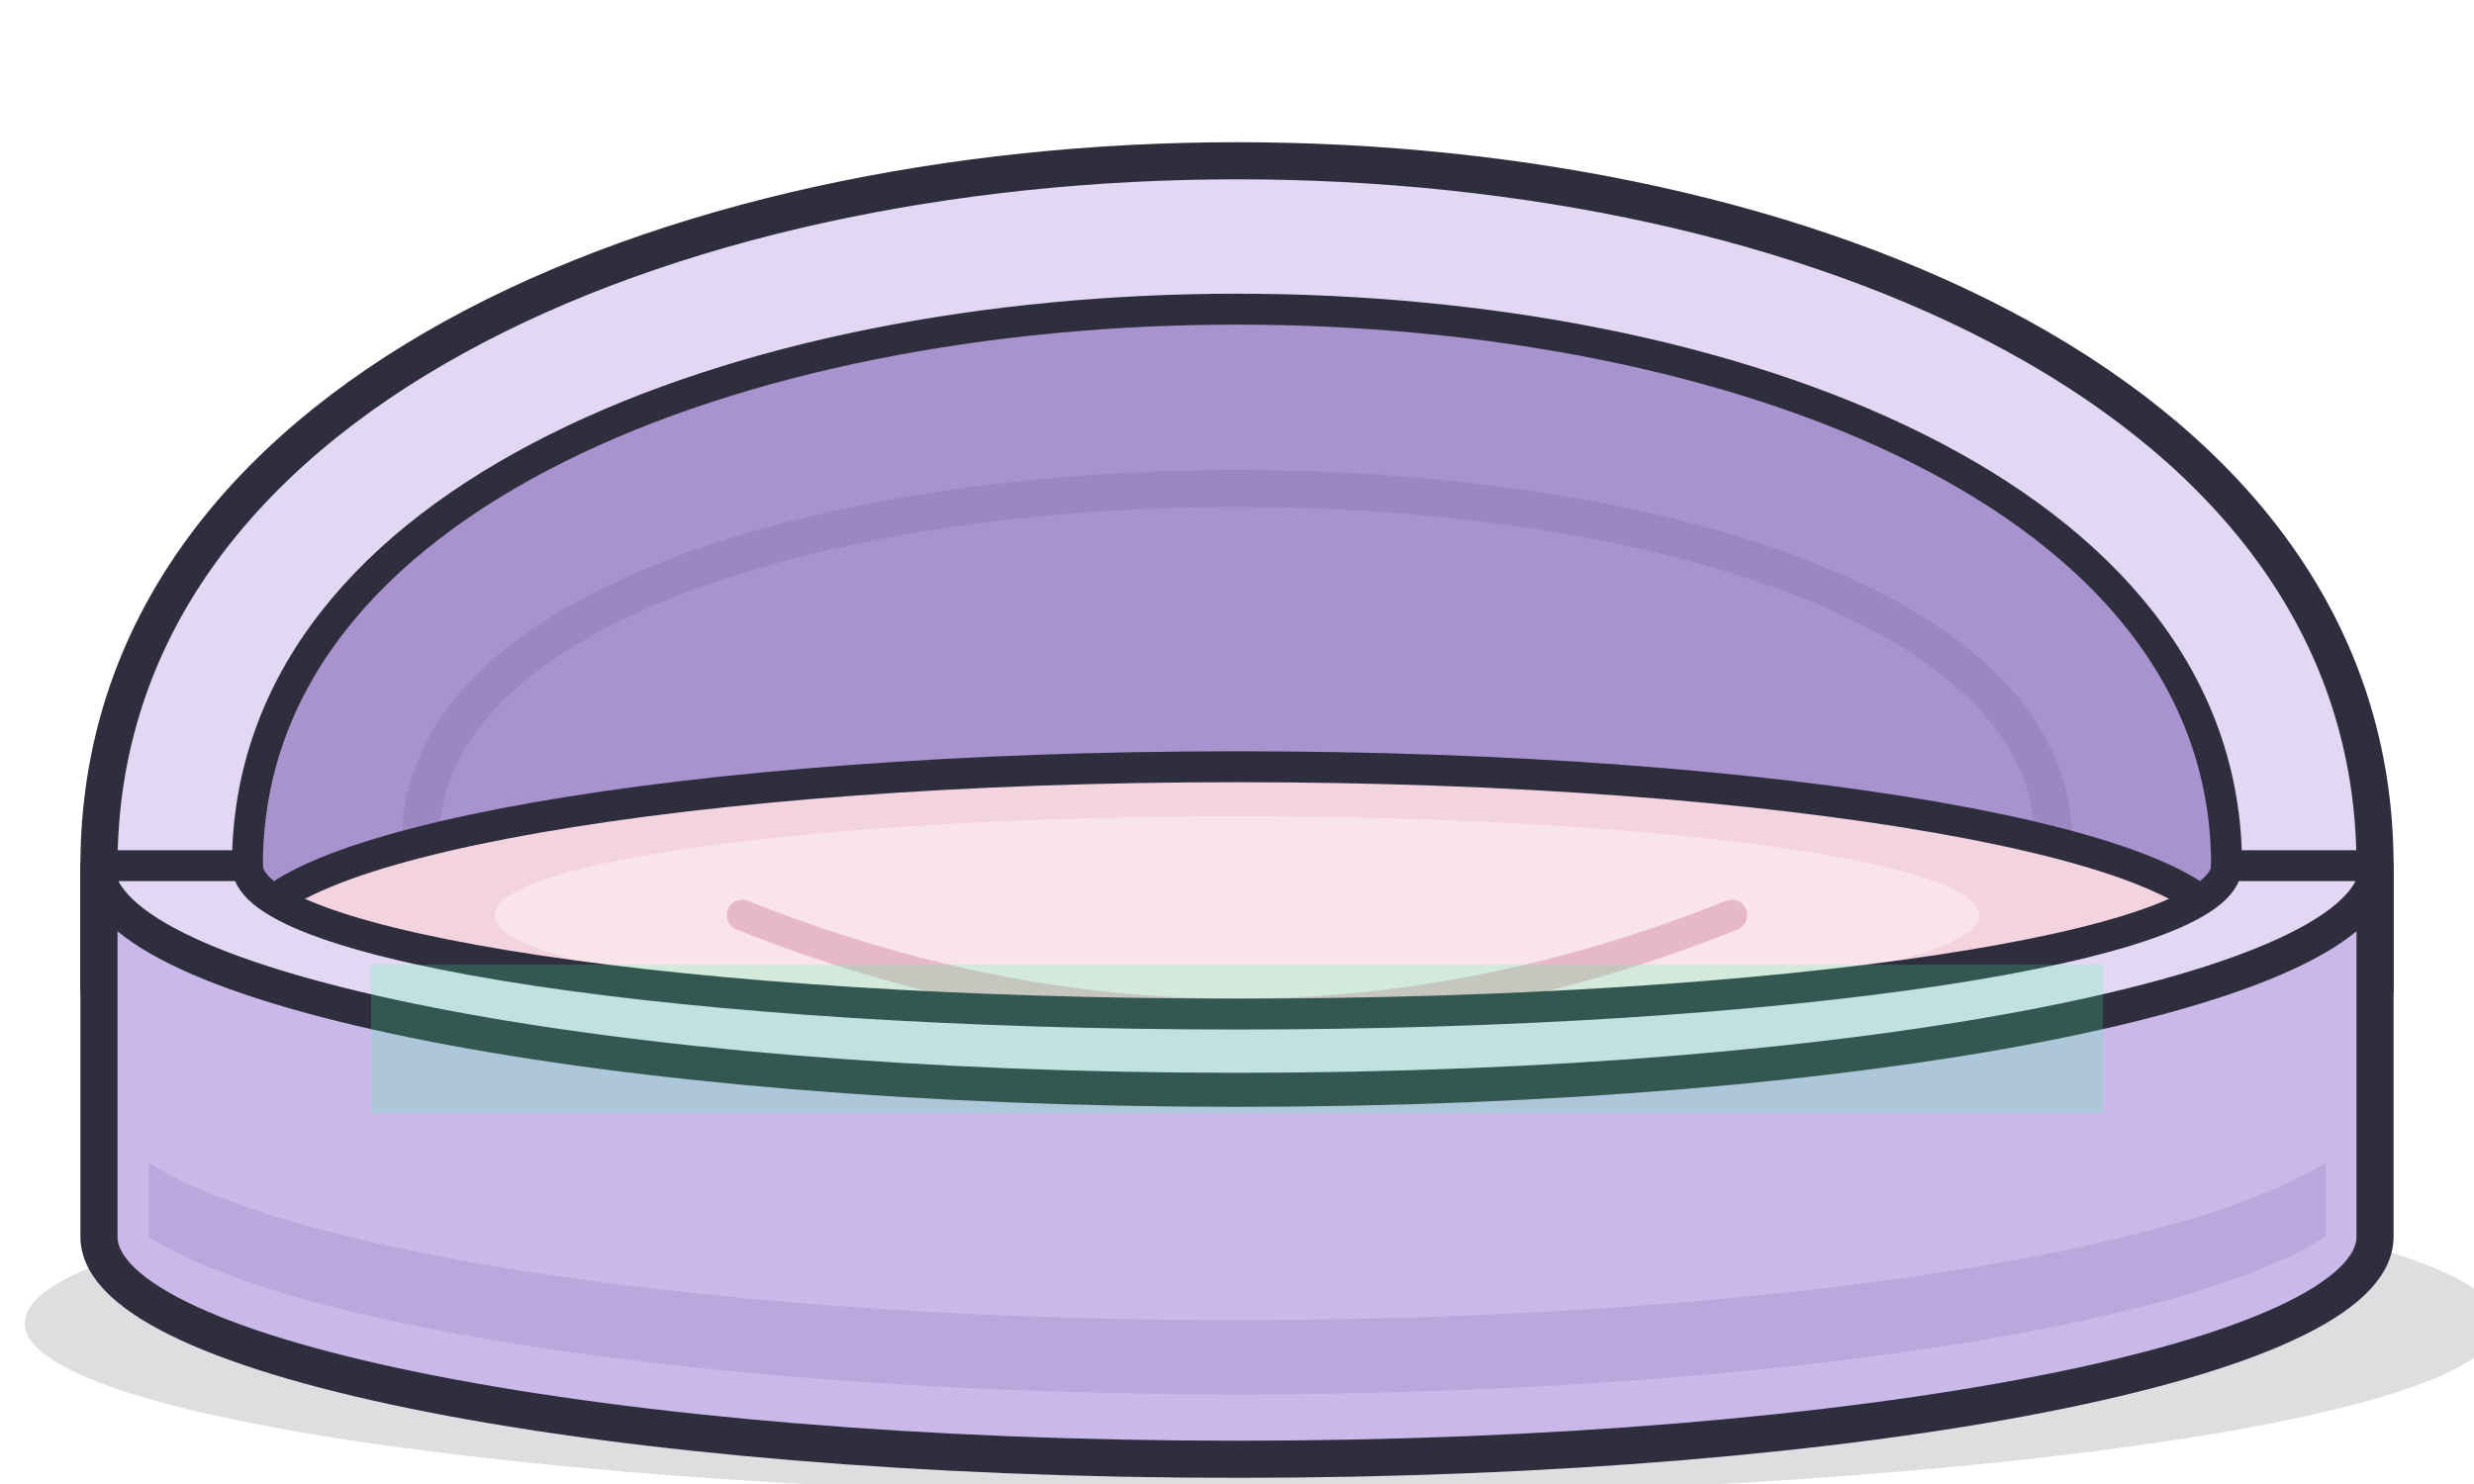
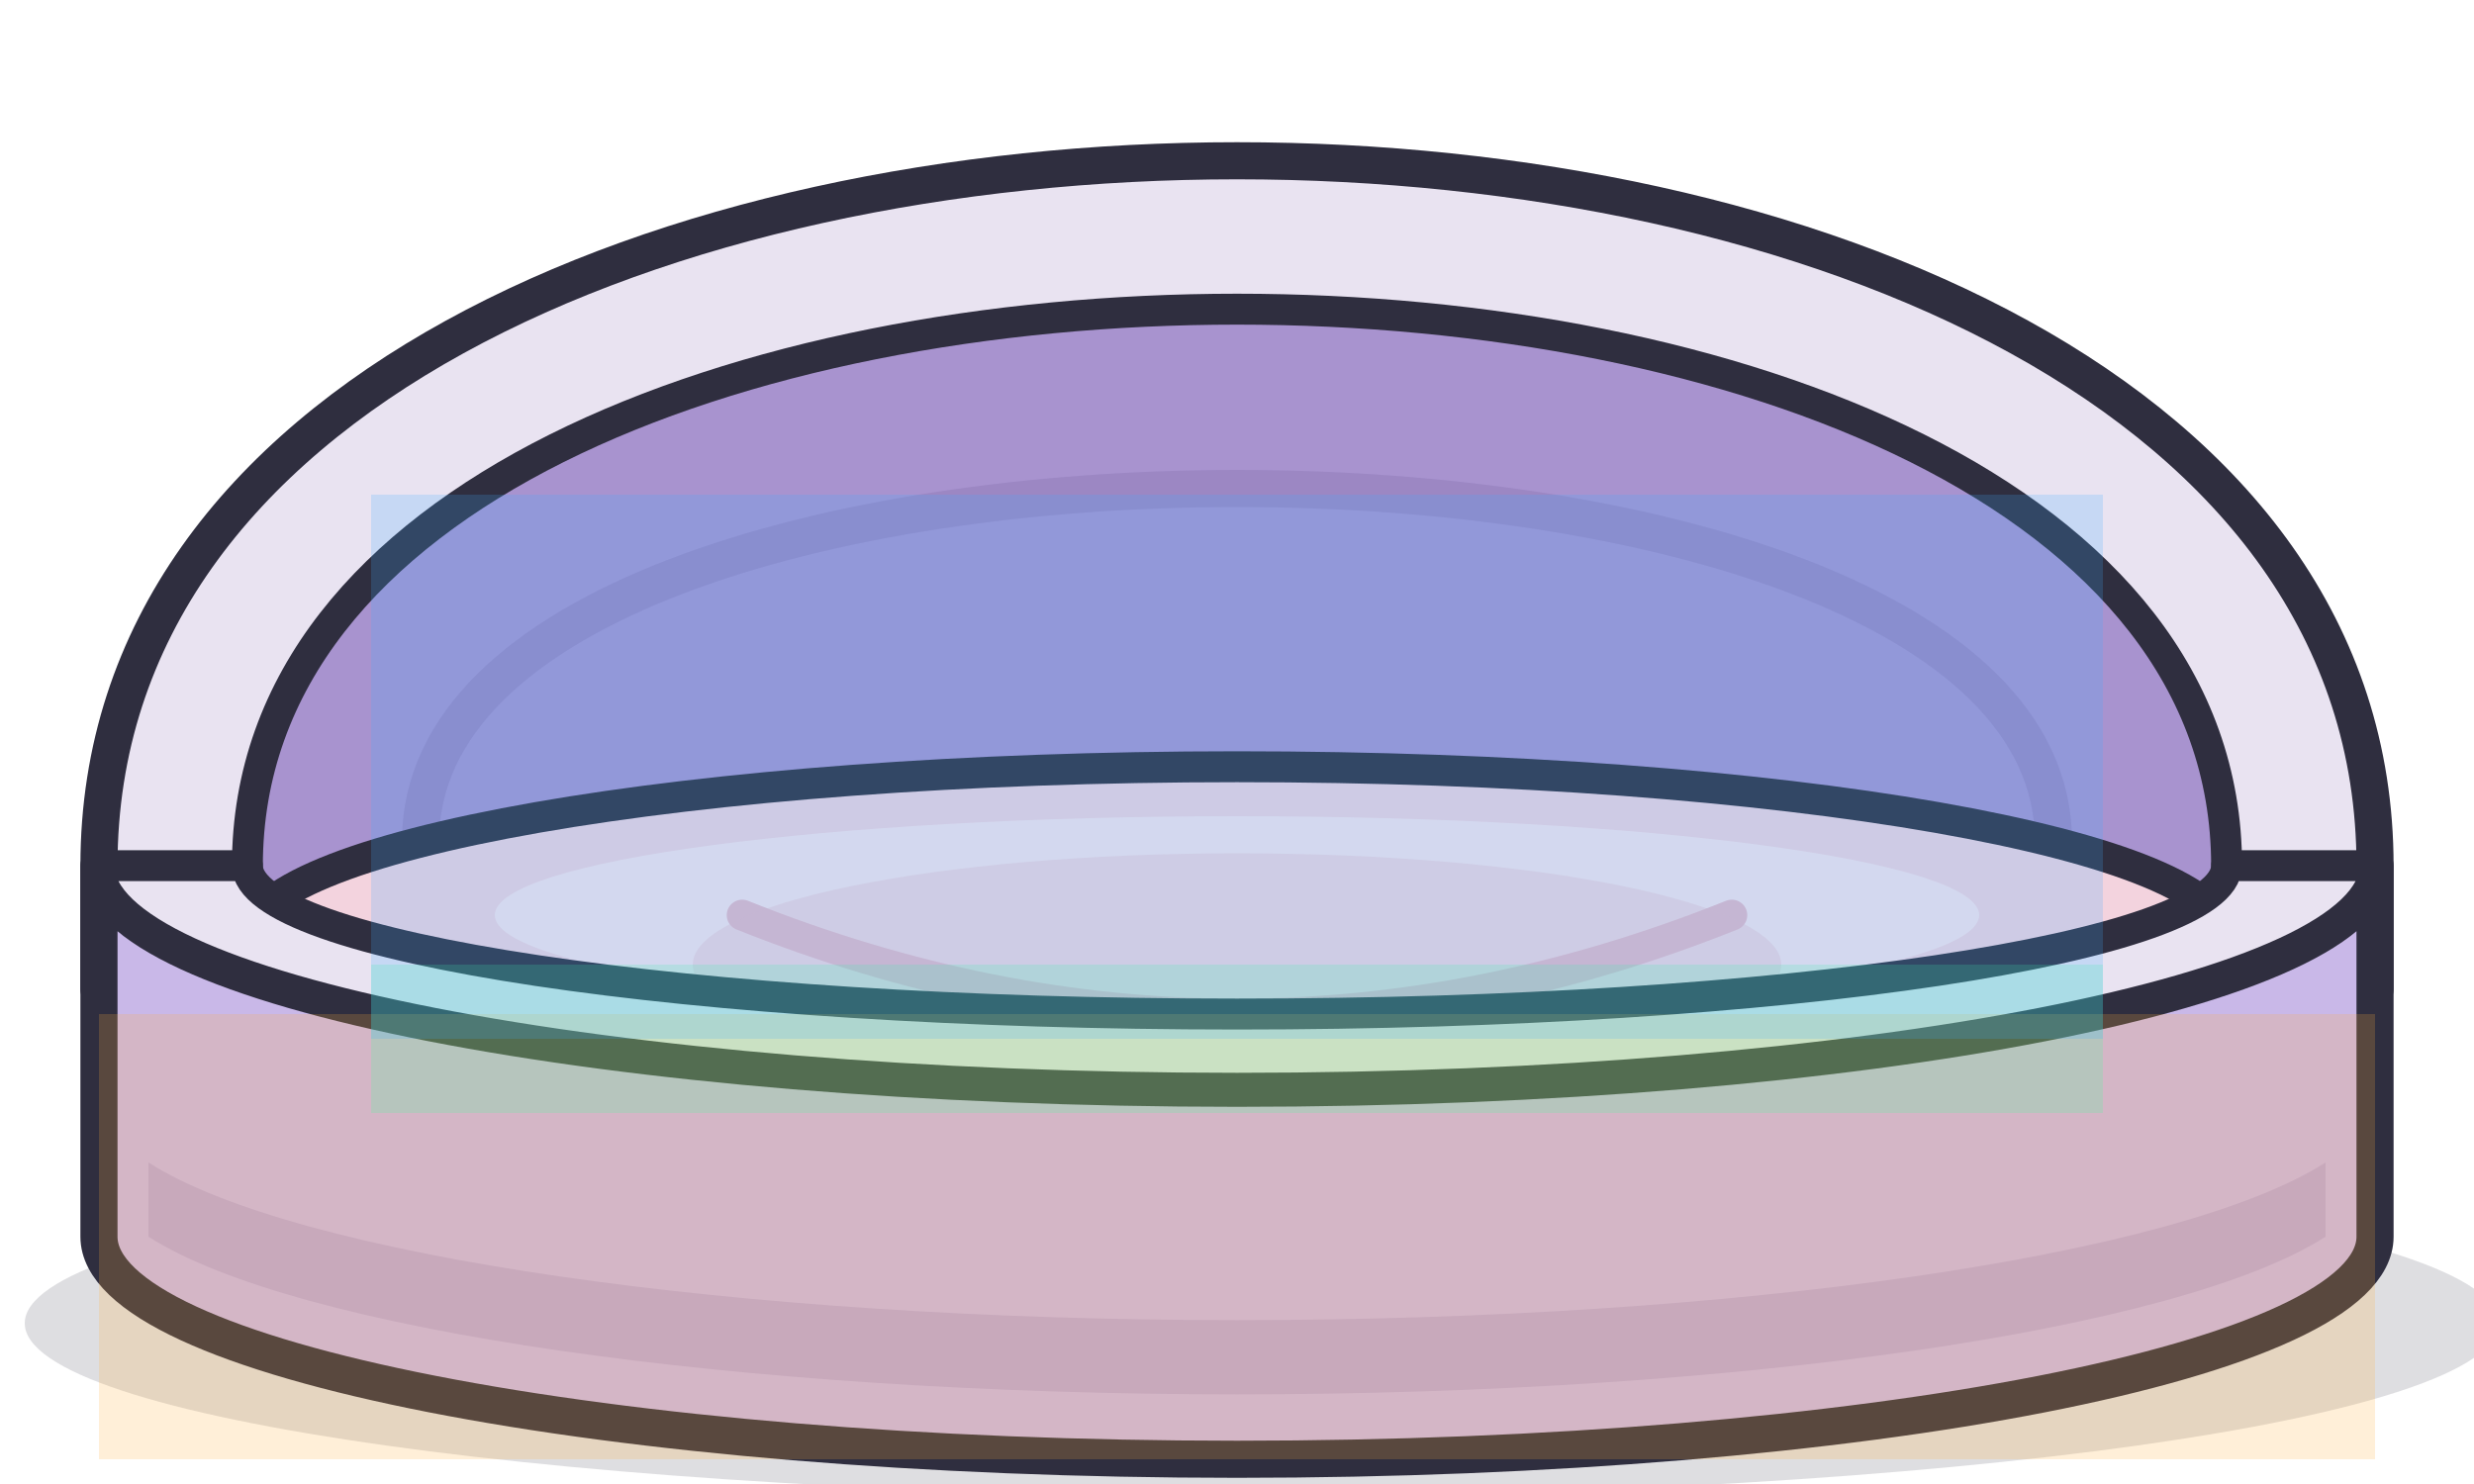
<svg xmlns="http://www.w3.org/2000/svg" viewBox="0 0 200 120" width="200" height="120">
  <g id="stín">
-     <ellipse cx="102" cy="107" rx="100" ry="14" fill="#2F2E3F" opacity="0.16" />
+     <ellipse cx="102" cy="107" rx="100" ry="14" fill="#2F2E3F" stroke="none" opacity="0.16" />
  </g>
  <g id="zadní stěna">
-     <path d="M 8 70 C 8 -6 192 -6 192 70 L 192 80 L 8 80 Z" fill="#E2D8F3" stroke="#2F2E3F" stroke-width="3" stroke-linejoin="round" />
-     <path d="M 20 70 C 20 10 180 10 180 70 L 180 80 L 20 80 Z" fill="#A893CF" stroke="#2F2E3F" stroke-width="2.5" stroke-linejoin="round" />
-     <path d="M 34 68 C 34 30 166 30 166 68" stroke="#8F7BB8" stroke-width="3" fill="none" opacity="0.5" stroke-linecap="round" />
+     <path d="M 8 70 C 8 -6 192 -6 192 70 L 192 80 L 8 80 Z" fill="#E9E3F1" stroke="#2F2E3F" stroke-width="3" stroke-linejoin="round" stroke-linecap="round" />
+     <path d="M 20 70 C 20 10 180 10 180 70 L 180 80 L 20 80 Z" fill="#A893CF" stroke="#2F2E3F" stroke-width="2.5" stroke-linejoin="round" stroke-linecap="round" />
+     <path d="M 34 68 C 34 30 166 30 166 68" fill="none" stroke="#8F7BB8" stroke-width="3" stroke-linejoin="round" stroke-linecap="round" opacity="0.5" />
  </g>
  <g id="polstrování">
-     <ellipse cx="100" cy="76" rx="80" ry="14" fill="#F3D3DE" stroke="#2F2E3F" stroke-width="2.5" />
-     <ellipse cx="100" cy="74" rx="60" ry="8" fill="#F9E4EB" />
-     <path d="M 60 74 Q 100 90 140 74" stroke="#E7B9C8" stroke-width="2.5" fill="none" stroke-linecap="round" />
+     <ellipse cx="100" cy="76" rx="80" ry="14" fill="#F3D3DE" stroke="#2F2E3F" stroke-width="2.5" stroke-linejoin="round" stroke-linecap="round" />
+     <ellipse cx="100" cy="74" rx="60" ry="8" fill="#F9E4EB" stroke="none" />
+     <path d="M 60 74 Q 100 90 140 74" fill="none" stroke="#E7B9C8" stroke-width="2.5" stroke-linejoin="round" stroke-linecap="round" />
+   </g>
+   <g id="stav: důlek" data-state="hidden">
+     <ellipse cx="100" cy="78" rx="44" ry="9" fill="#E7B9C8" stroke="none" opacity="0.35" />
  </g>
  <g id="před: bočnice">
-     <path d="M 8 70 A 92 18 0 0 0 192 70 L 192 100 A 92 18 0 0 1 8 100 Z" fill="#C9B8E8" stroke="#2F2E3F" stroke-width="3" stroke-linejoin="round" />
-     <path d="M 12 94 A 92 18 0 0 0 188 94 L 188 100 A 92 18 0 0 1 12 100 Z" fill="#B3A0D6" opacity="0.7" />
-     <path d="M 8 70 A 92 18 0 0 0 192 70 L 180 70 A 80 12 0 0 1 20 70 Z" fill="#E2D8F3" stroke="#2F2E3F" stroke-width="2.5" stroke-linejoin="round" />
+     <path d="M 8 70 A 92 18 0 0 0 192 70 L 192 100 A 92 18 0 0 1 8 100 Z" fill="#C9B8E8" stroke="#2F2E3F" stroke-width="3" stroke-linejoin="round" stroke-linecap="round" />
+     <path d="M 12 94 A 92 18 0 0 0 188 94 L 188 100 A 92 18 0 0 1 12 100 Z" fill="#B3A0D6" stroke="none" opacity="0.7" />
+     <path d="M 8 70 A 92 18 0 0 0 192 70 L 180 70 A 80 12 0 0 1 20 70 Z" fill="#E9E3F1" stroke="#2F2E3F" stroke-width="2.5" stroke-linejoin="round" stroke-linecap="round" />
  </g>
+   <rect id="@pata" x="8" y="82" width="184" height="36" fill="#FFB13D" opacity="0.2" />
  <rect id="@plošina" x="30" y="78" width="140" height="12" fill="#3DFF9A" opacity="0.2" />
+   <rect id="@úkryt v" x="30" y="40" width="140" height="44" fill="#3DA9FF" opacity="0.2" />
</svg>
